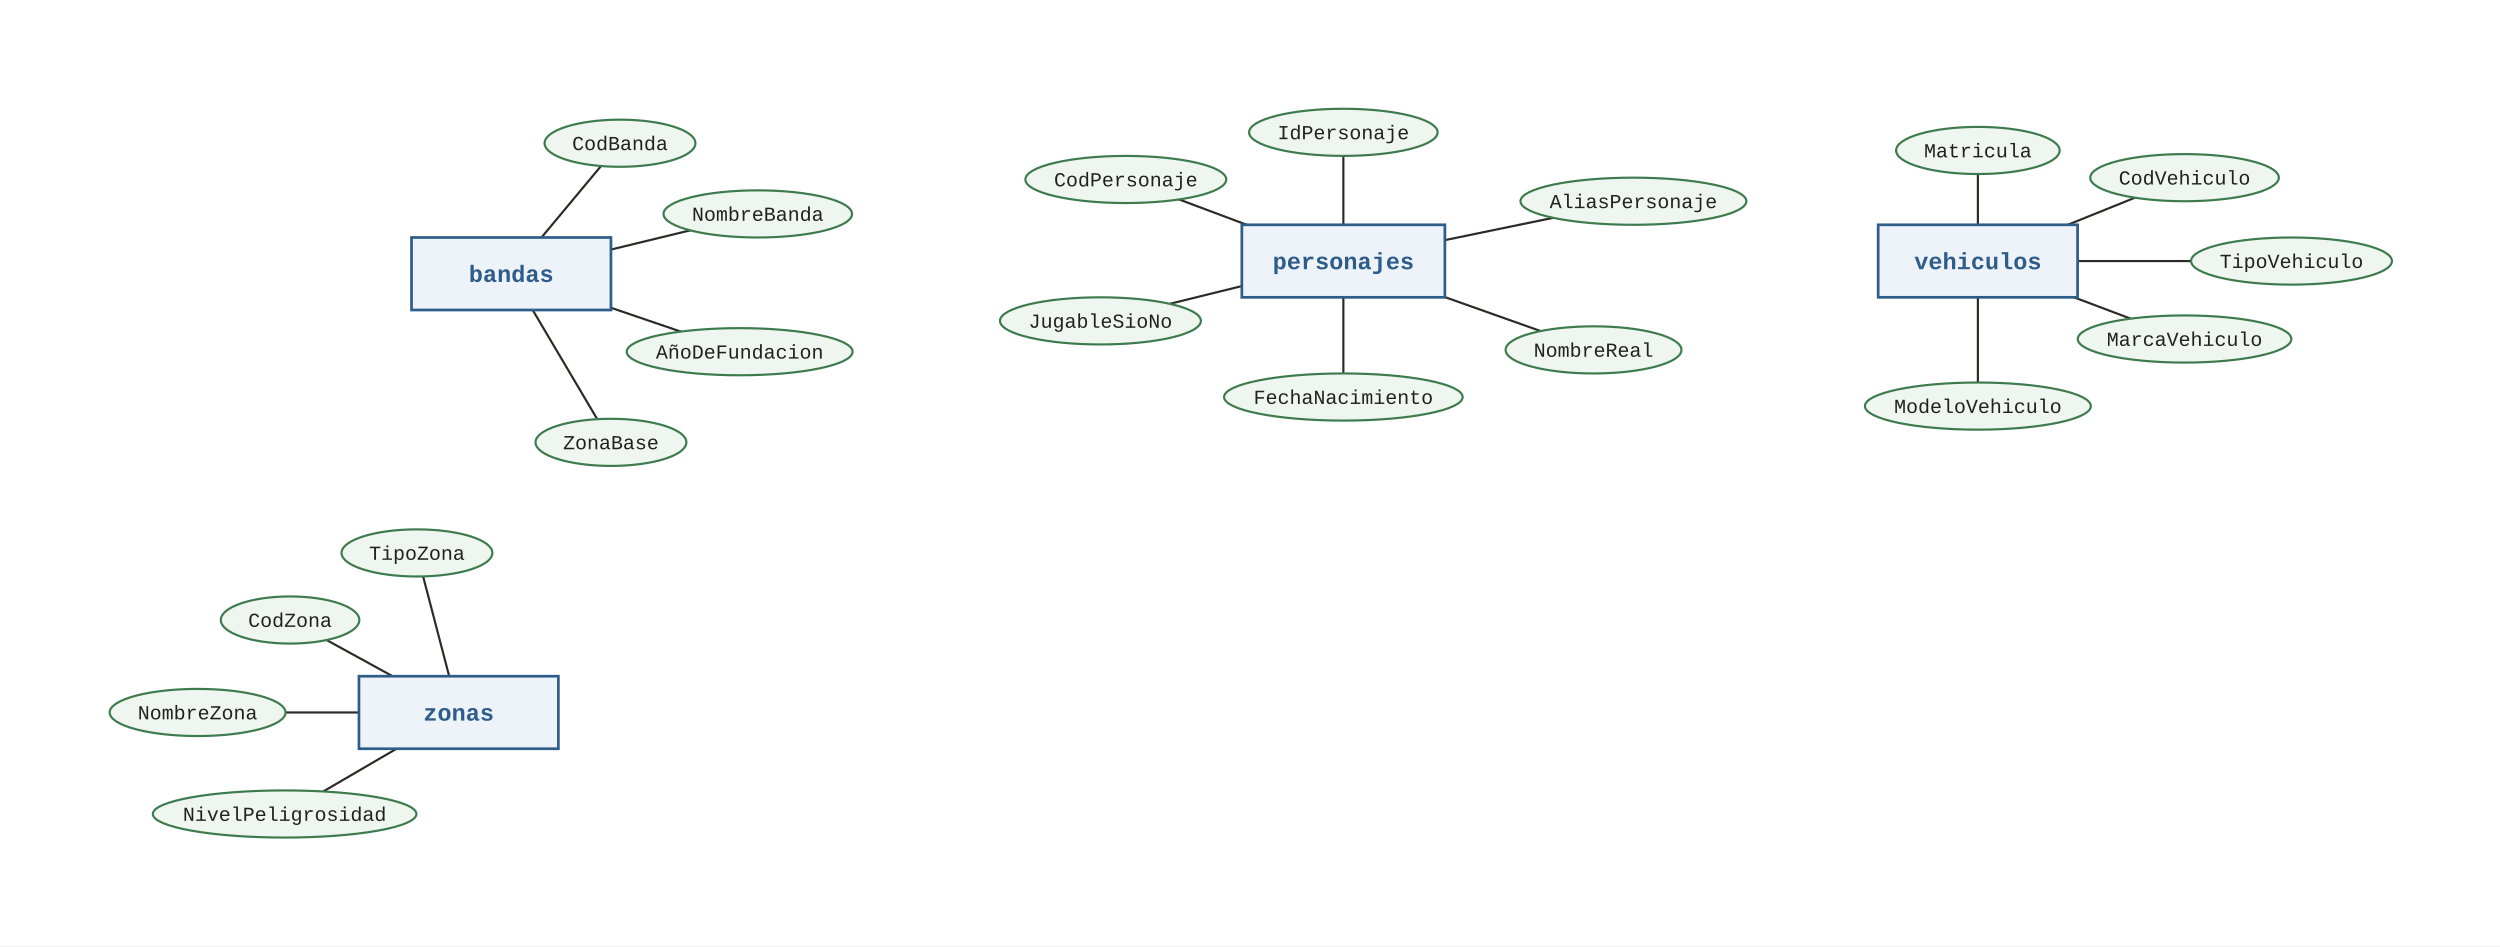
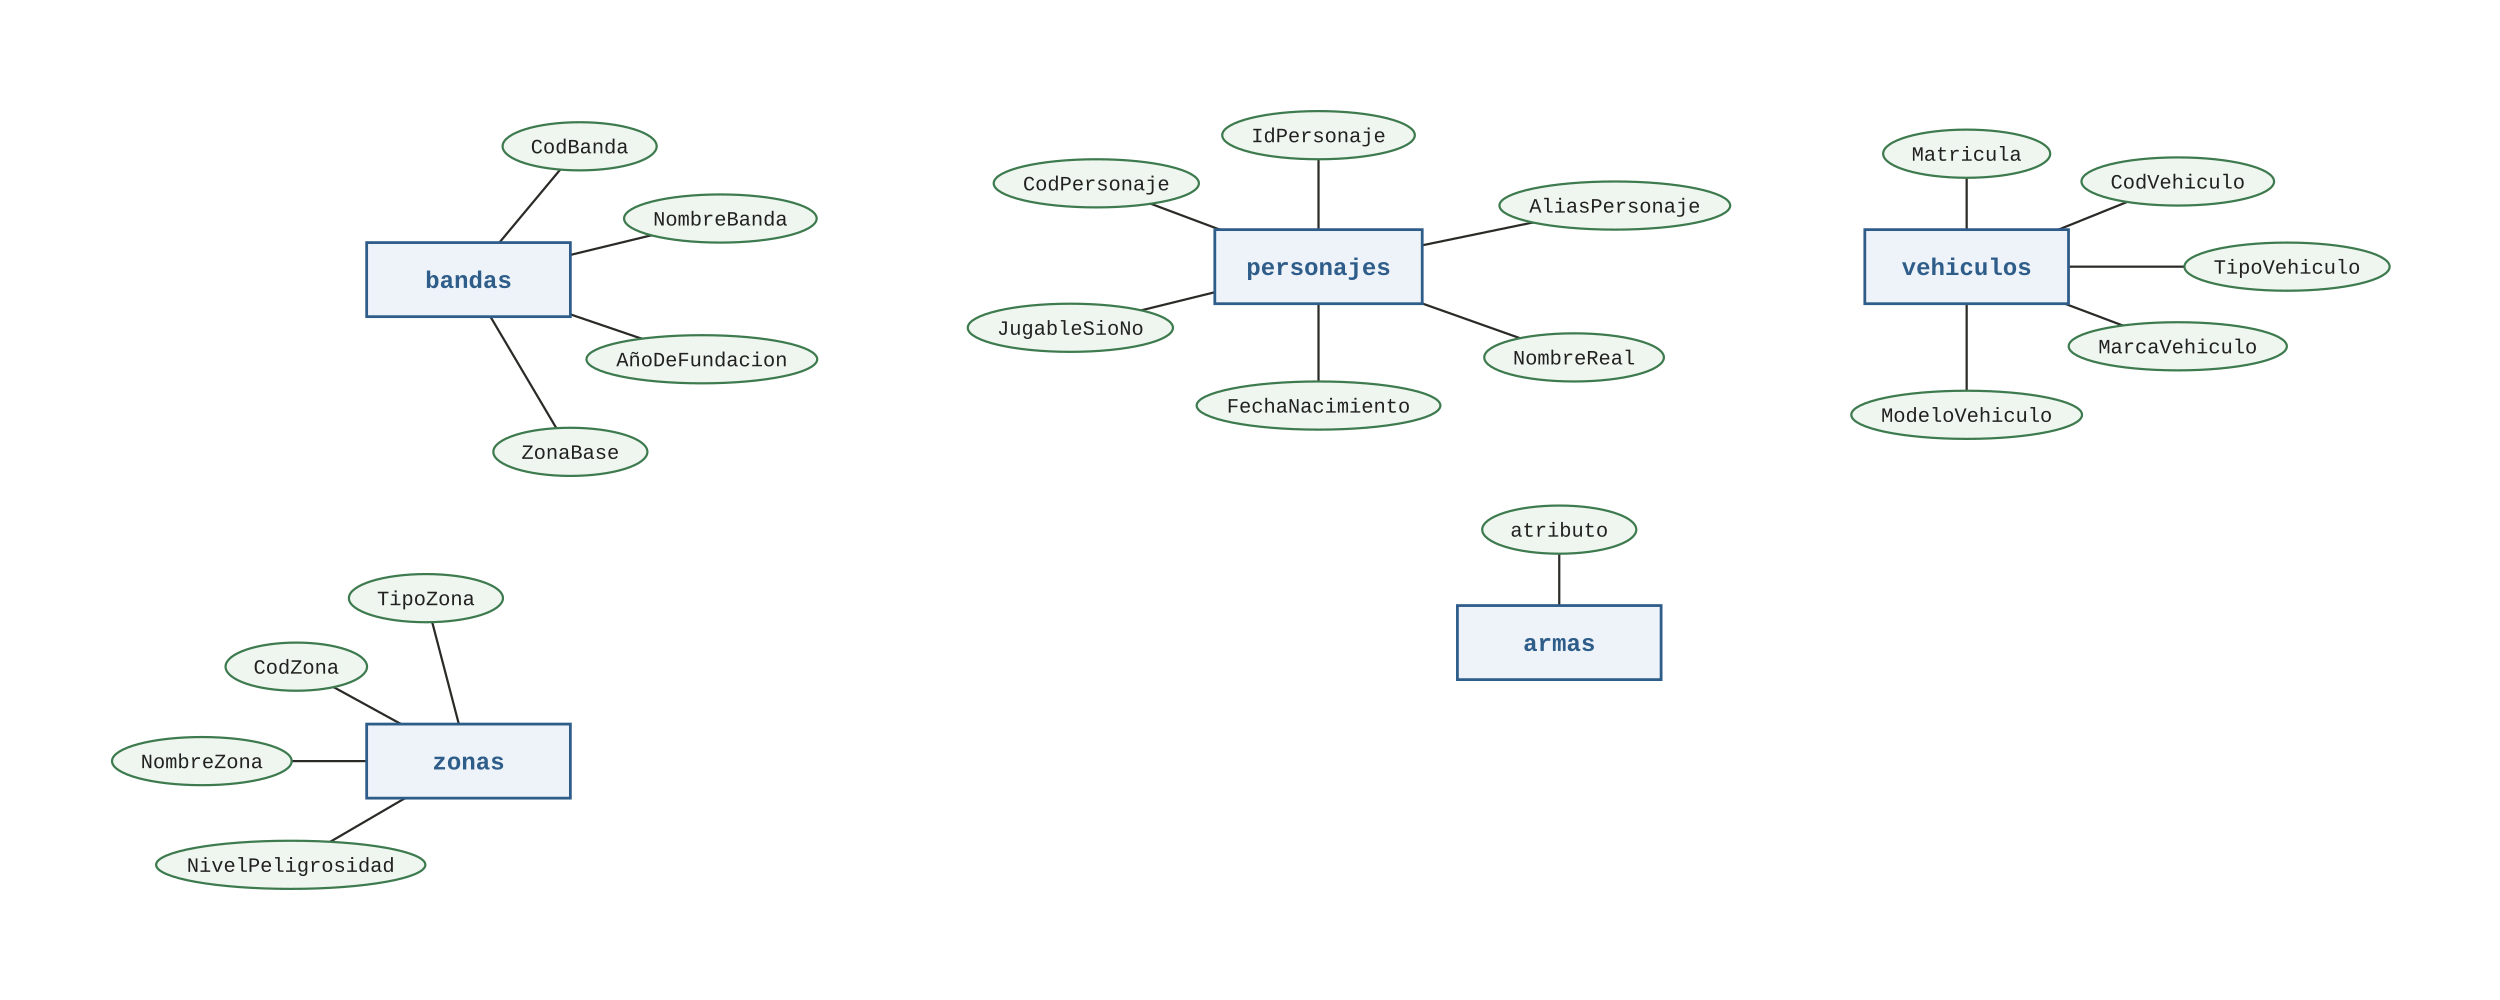
- <svg xmlns="http://www.w3.org/2000/svg" viewBox="1840 1658 1379 522" width="1379" height="522">
+ <svg xmlns="http://www.w3.org/2000/svg" viewBox="1869 1658 1350 540" width="1350" height="540">
  <style>.ln{stroke:#2B2A27;stroke-width:1.2}.mk{stroke:#2B2A27;stroke-width:1.5;fill:none}.mo{fill:#FFFFFF;stroke:#2B2A27;stroke-width:1.5}
.ent{fill:#EDF3F9;stroke:#2F5D8A;stroke-width:1.5}.dia{fill:#FBF2E0;stroke:#9C6510;stroke-width:1.5}.att{fill:#EEF6EF;stroke:#3D7A4E;stroke-width:1.2}.att.key{fill:#F3EDFB;stroke:#7A4FB8}.att.dr{stroke-dasharray:4 3}
.ent.in,.dia.in{fill:none}.dup{stroke:#C0362C;stroke-width:2.4}
.tx{fill:#22211F;font:11px Consolas,'JetBrains Mono','Courier New',monospace}.txk{fill:#6B3FA8;font-weight:600}.tb{font:600 13px Consolas,'JetBrains Mono','Courier New',monospace;fill:#2F5D8A}.tr{font:600 12px Consolas,'JetBrains Mono','Courier New',monospace;fill:#9C6510}.tt{font:600 10px Consolas,'JetBrains Mono','Courier New',monospace;fill:#6B6A64}
.ul{stroke:#6B3FA8;stroke-width:1}.ul.p{stroke-dasharray:3 2}.card{font:600 11px Consolas,'JetBrains Mono','Courier New',monospace;fill:#A2441C;paint-order:stroke;stroke:#FFFFFF;stroke-width:4px;stroke-linejoin:round}.cardq{fill:#6B6A64}
.tbox{fill:#FFFFFF;stroke:#A9B2C0;stroke-width:1}.thd{fill:#33557F}.thx{font:600 12.5px Consolas,'JetBrains Mono','Courier New',monospace;fill:#FFFFFF}.cx{font:11.5px Consolas,'JetBrains Mono','Courier New',monospace;fill:#22211F}.cpk{fill:#6B3FA8;font-weight:600}.cfk{fill:#A3304A}.cty{fill:#6B6A64;font-weight:400}.uq{font:600 9px Consolas,'JetBrains Mono','Courier New',monospace;fill:#2A7F8F}
.lk{stroke:#6B6A64;stroke-width:1.4;fill:none}.lk.dash{stroke-dasharray:6 4}.lkm{stroke:#6B6A64;stroke-width:1.5;fill:none}.lko{fill:#FFFFFF;stroke:#6B6A64;stroke-width:1.5}
.ipk{fill:#8E5FD0}.ifk{fill:#B4364E}.icol{fill:#2A7F8F}.inul{fill:none;stroke:#2A7F8F;stroke-width:1.3}
.rbox{fill:#FFFFFF;stroke:#22211F;stroke-width:1.1}.rnm{font:600 12.5px Consolas,'JetBrains Mono','Courier New',monospace;fill:#2F5D8A}.rcol{font:12px Consolas,'JetBrains Mono','Courier New',monospace;fill:#22211F}.rpk{font-weight:700;fill:#6B3FA8}.rfk{fill:#A3304A}.rul{stroke:#6B3FA8;stroke-width:1.1}
.rtag{font:600 9.5px Consolas,'JetBrains Mono','Courier New',monospace;fill:#6B6A64}.rarr{fill:none;stroke:#B4364E;stroke-width:1.1}.rhead{fill:#B4364E}
.ent.hd,.dia.hd{fill:none}.ktag{font:700 9px Consolas,'JetBrains Mono','Courier New',monospace;fill:#6B6A64}.rlab{fill:#FFFFFF;stroke:none;opacity:.92}.dia.assoc{stroke-dasharray:5 3}.ln.lid{stroke-width:2.2}.isal{fill:#9C6510}.skt{fill:#2F5D8A}
.thx.dup{fill:#FFC2BD}.cx.dup,.rnm.dup,.rcol.dup{fill:#C0362C;text-decoration:underline}
.note{stroke-width:1.2}.note-fold{stroke-width:1.2}.nc-y{fill:#FFF4C2;stroke:#D2AE36}.nc-b{fill:#DDEBFA;stroke:#7AA3D6}.nc-g{fill:#DFF2E1;stroke:#7DBB87}.nc-p{fill:#FBE1EC;stroke:#D98AAE}.note-fold{filter:brightness(.93)}.note-tx{font:12px 'Segoe UI',Arial,sans-serif;fill:#2B2A27}</style>
-   <rect x="1840" y="1658" width="1379" height="522" fill="#ffffff" />
-   <line x1="2093" y1="2051" x2="2000" y2="2000" class="ln" />
-   <line x1="2093" y1="2051" x2="1949" y2="2051" class="ln" />
-   <line x1="2093" y1="2051" x2="2070" y2="1963" class="ln" />
-   <line x1="2093" y1="2051" x2="1997" y2="2107" class="ln" />
+   <rect x="1869" y="1658" width="1350" height="540" fill="#ffffff" />
+   <line x1="2122" y1="2069" x2="2029" y2="2018" class="ln" />
+   <line x1="2122" y1="2069" x2="1978" y2="2069" class="ln" />
+   <line x1="2122" y1="2069" x2="2099" y2="1981" class="ln" />
+   <line x1="2122" y1="2069" x2="2026" y2="2125" class="ln" />
  <line x1="2581" y1="1802" x2="2581" y2="1731" class="ln" />
  <line x1="2581" y1="1802" x2="2741" y2="1769" class="ln" />
  <line x1="2581" y1="1802" x2="2719" y2="1851" class="ln" />
  <line x1="2581" y1="1802" x2="2581" y2="1877" class="ln" />
  <line x1="2581" y1="1802" x2="2447" y2="1835" class="ln" />
  <line x1="2122" y1="1809" x2="2182" y2="1737" class="ln" />
  <line x1="2122" y1="1809" x2="2258" y2="1776" class="ln" />
  <line x1="2122" y1="1809" x2="2248" y2="1852" class="ln" />
  <line x1="2122" y1="1809" x2="2177" y2="1902" class="ln" />
  <line x1="2931" y1="1802" x2="2931" y2="1741" class="ln" />
  <line x1="2931" y1="1802" x2="3045" y2="1756" class="ln" />
  <line x1="2581" y1="1802" x2="2461" y2="1757" class="ln" />
  <line x1="2931" y1="1802" x2="3045" y2="1845" class="ln" />
  <line x1="2931" y1="1802" x2="2931" y2="1882" class="ln" />
  <line x1="2931" y1="1802" x2="3104" y2="1802" class="ln" />
+   <line x1="2711" y1="2005" x2="2711" y2="1944" class="ln" />
  <g class="node" data-id="nmwmhqvag3xdsrz">
-     <rect x="2038" y="2031" width="110" height="40" class="ent" />
-     <text x="2093" y="2055.5" text-anchor="middle" class="tb">zonas</text>
+     <rect x="2067" y="2049" width="110" height="40" class="ent" />
+     <text x="2122" y="2073.5" text-anchor="middle" class="tb">zonas</text>
  </g>
  <g class="node" data-id="nmwmhrrtz46f440">
-     <ellipse cx="2000" cy="2000" rx="38.2" ry="13" class="att" />
-     <text x="2000" y="2003.8" text-anchor="middle" class="tx">CodZona</text>
+     <ellipse cx="2029" cy="2018" rx="38.2" ry="13" class="att" />
+     <text x="2029" y="2021.8" text-anchor="middle" class="tx">CodZona</text>
  </g>
  <g class="node" data-id="nmwmhs1pz4838rc">
-     <ellipse cx="1949" cy="2051" rx="48.5" ry="13" class="att" />
-     <text x="1949" y="2054.8" text-anchor="middle" class="tx">NombreZona</text>
+     <ellipse cx="1978" cy="2069" rx="48.5" ry="13" class="att" />
+     <text x="1978" y="2072.8" text-anchor="middle" class="tx">NombreZona</text>
  </g>
  <g class="node" data-id="nmwmhse6k4avtgo">
-     <ellipse cx="2070" cy="1963" rx="41.6" ry="13" class="att" />
-     <text x="2070" y="1966.8" text-anchor="middle" class="tx">TipoZona</text>
+     <ellipse cx="2099" cy="1981" rx="41.6" ry="13" class="att" />
+     <text x="2099" y="1984.8" text-anchor="middle" class="tx">TipoZona</text>
  </g>
  <g class="node" data-id="nmwmhsl8x4cs0xw">
-     <ellipse cx="1997" cy="2107" rx="72.7" ry="13" class="att" />
-     <text x="1997" y="2110.8" text-anchor="middle" class="tx">NivelPeligrosidad</text>
+     <ellipse cx="2026" cy="2125" rx="72.7" ry="13" class="att" />
+     <text x="2026" y="2128.8" text-anchor="middle" class="tx">NivelPeligrosidad</text>
  </g>
  <g class="node" data-id="nmwmhtg534eof8d">
    <rect x="2525" y="1782" width="112" height="40" class="ent" />
    <text x="2581" y="1806.5" text-anchor="middle" class="tb">personajes</text>
  </g>
  <g class="node" data-id="nmwmhtvoe4fcd3s">
    <ellipse cx="2581" cy="1731" rx="52" ry="13" class="att" />
    <text x="2581" y="1734.8" text-anchor="middle" class="tx">IdPersonaje</text>
  </g>
  <g class="node" data-id="nmwmhtzp54hasp6">
    <ellipse cx="2741" cy="1769" rx="62.3" ry="13" class="att" />
    <text x="2741" y="1772.8" text-anchor="middle" class="tx">AliasPersonaje</text>
  </g>
  <g class="node" data-id="nmwmhu9s44jnxp9">
    <ellipse cx="2719" cy="1851" rx="48.5" ry="13" class="att" />
    <text x="2719" y="1854.8" text-anchor="middle" class="tx">NombreReal</text>
  </g>
  <g class="node" data-id="nmwmhvhij4l5lyf">
    <ellipse cx="2581" cy="1877" rx="65.8" ry="13" class="att" />
    <text x="2581" y="1880.8" text-anchor="middle" class="tx">FechaNacimiento</text>
  </g>
  <g class="node" data-id="nmwmhw2st4nqzpn">
    <ellipse cx="2447" cy="1835" rx="55.4" ry="13" class="att" />
    <text x="2447" y="1838.8" text-anchor="middle" class="tx">JugableSioNo</text>
  </g>
  <g class="node" data-id="nmwmhxjzb4pf9rv">
    <rect x="2067" y="1789" width="110" height="40" class="ent" />
    <text x="2122" y="1813.5" text-anchor="middle" class="tb">bandas</text>
  </g>
  <g class="node" data-id="nmwmhxsy74qo5d7">
    <ellipse cx="2182" cy="1737" rx="41.6" ry="13" class="att" />
    <text x="2182" y="1740.8" text-anchor="middle" class="tx">CodBanda</text>
  </g>
  <g class="node" data-id="nmwmhy7ny4s7mmz">
    <ellipse cx="2258" cy="1776" rx="52" ry="13" class="att" />
    <text x="2258" y="1779.8" text-anchor="middle" class="tx">NombreBanda</text>
  </g>
  <g class="node" data-id="nmwmhzwdd4umxmz">
    <ellipse cx="2248" cy="1852" rx="62.3" ry="13" class="att" />
    <text x="2248" y="1855.8" text-anchor="middle" class="tx">AñoDeFundacion</text>
  </g>
  <g class="node" data-id="nmwmi0gy84w97ze">
    <ellipse cx="2177" cy="1902" rx="41.6" ry="13" class="att" />
    <text x="2177" y="1905.8" text-anchor="middle" class="tx">ZonaBase</text>
  </g>
  <g class="node" data-id="nmwmi2cq74yrbnu">
    <rect x="2876" y="1782" width="110" height="40" class="ent" />
    <text x="2931" y="1806.5" text-anchor="middle" class="tb">vehiculos</text>
  </g>
  <g class="node" data-id="nmwmi2nv34ztt1i">
    <ellipse cx="2931" cy="1741" rx="45.1" ry="13" class="att" />
    <text x="2931" y="1744.8" text-anchor="middle" class="tx">Matricula</text>
  </g>
  <g class="node" data-id="nmwmi3kmf51jxje">
    <ellipse cx="3045" cy="1756" rx="52" ry="13" class="att" />
    <text x="3045" y="1759.8" text-anchor="middle" class="tx">CodVehiculo</text>
  </g>
  <g class="node" data-id="nmwmi402d53smqh">
    <ellipse cx="2461" cy="1757" rx="55.4" ry="13" class="att" />
    <text x="2461" y="1760.8" text-anchor="middle" class="tx">CodPersonaje</text>
  </g>
  <g class="node" data-id="nmwmi4m2t551h8a">
    <ellipse cx="3045" cy="1845" rx="58.9" ry="13" class="att" />
    <text x="3045" y="1848.8" text-anchor="middle" class="tx">MarcaVehiculo</text>
  </g>
  <g class="node" data-id="nmwmi5d3357tlys">
    <ellipse cx="2931" cy="1882" rx="62.3" ry="13" class="att" />
    <text x="2931" y="1885.8" text-anchor="middle" class="tx">ModeloVehiculo</text>
  </g>
  <g class="node" data-id="nmwmi6y4t590tg7">
    <ellipse cx="3104" cy="1802" rx="55.4" ry="13" class="att" />
    <text x="3104" y="1805.8" text-anchor="middle" class="tx">TipoVehiculo</text>
  </g>
+   <g class="node" data-id="nmwmia2g75bo3id">
+     <rect x="2656" y="1985" width="110" height="40" class="ent" />
+     <text x="2711" y="2009.5" text-anchor="middle" class="tb">armas</text>
+   </g>
+   <g class="node" data-id="nmwmia8na5ce6x1">
+     <ellipse cx="2711" cy="1944" rx="41.6" ry="13" class="att" />
+     <text x="2711" y="1947.8" text-anchor="middle" class="tx">atributo</text>
+   </g>
</svg>
